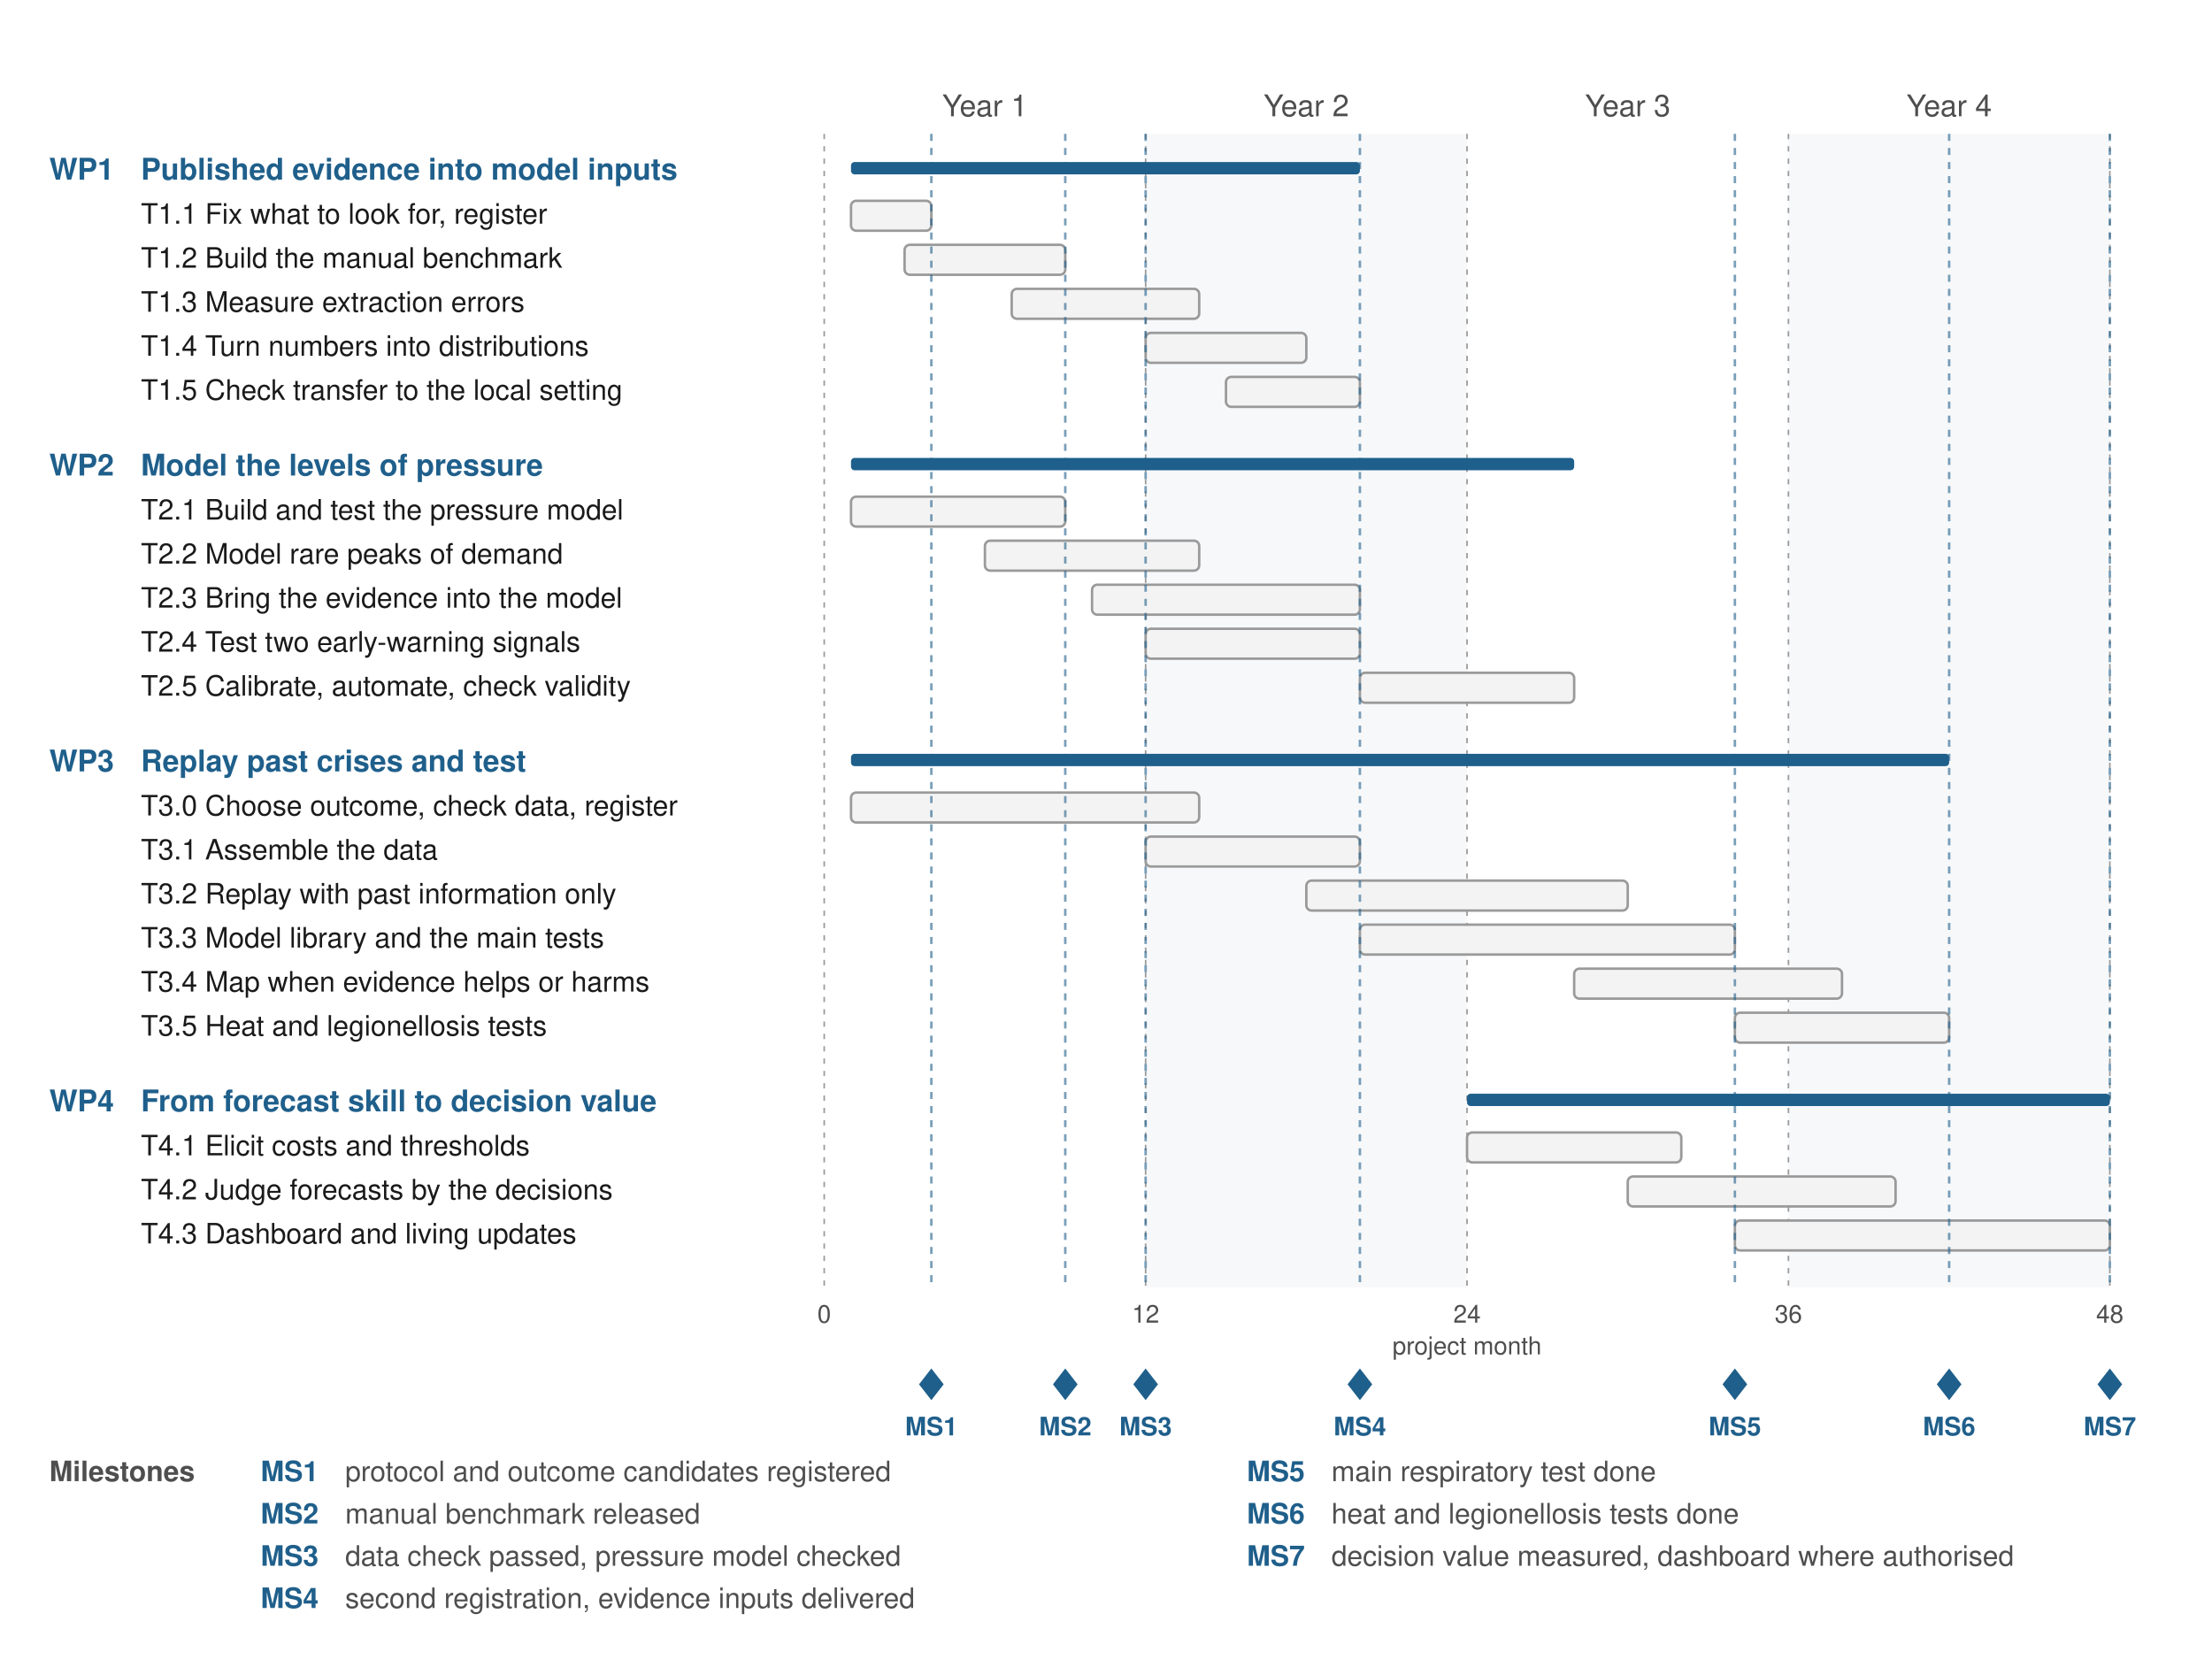
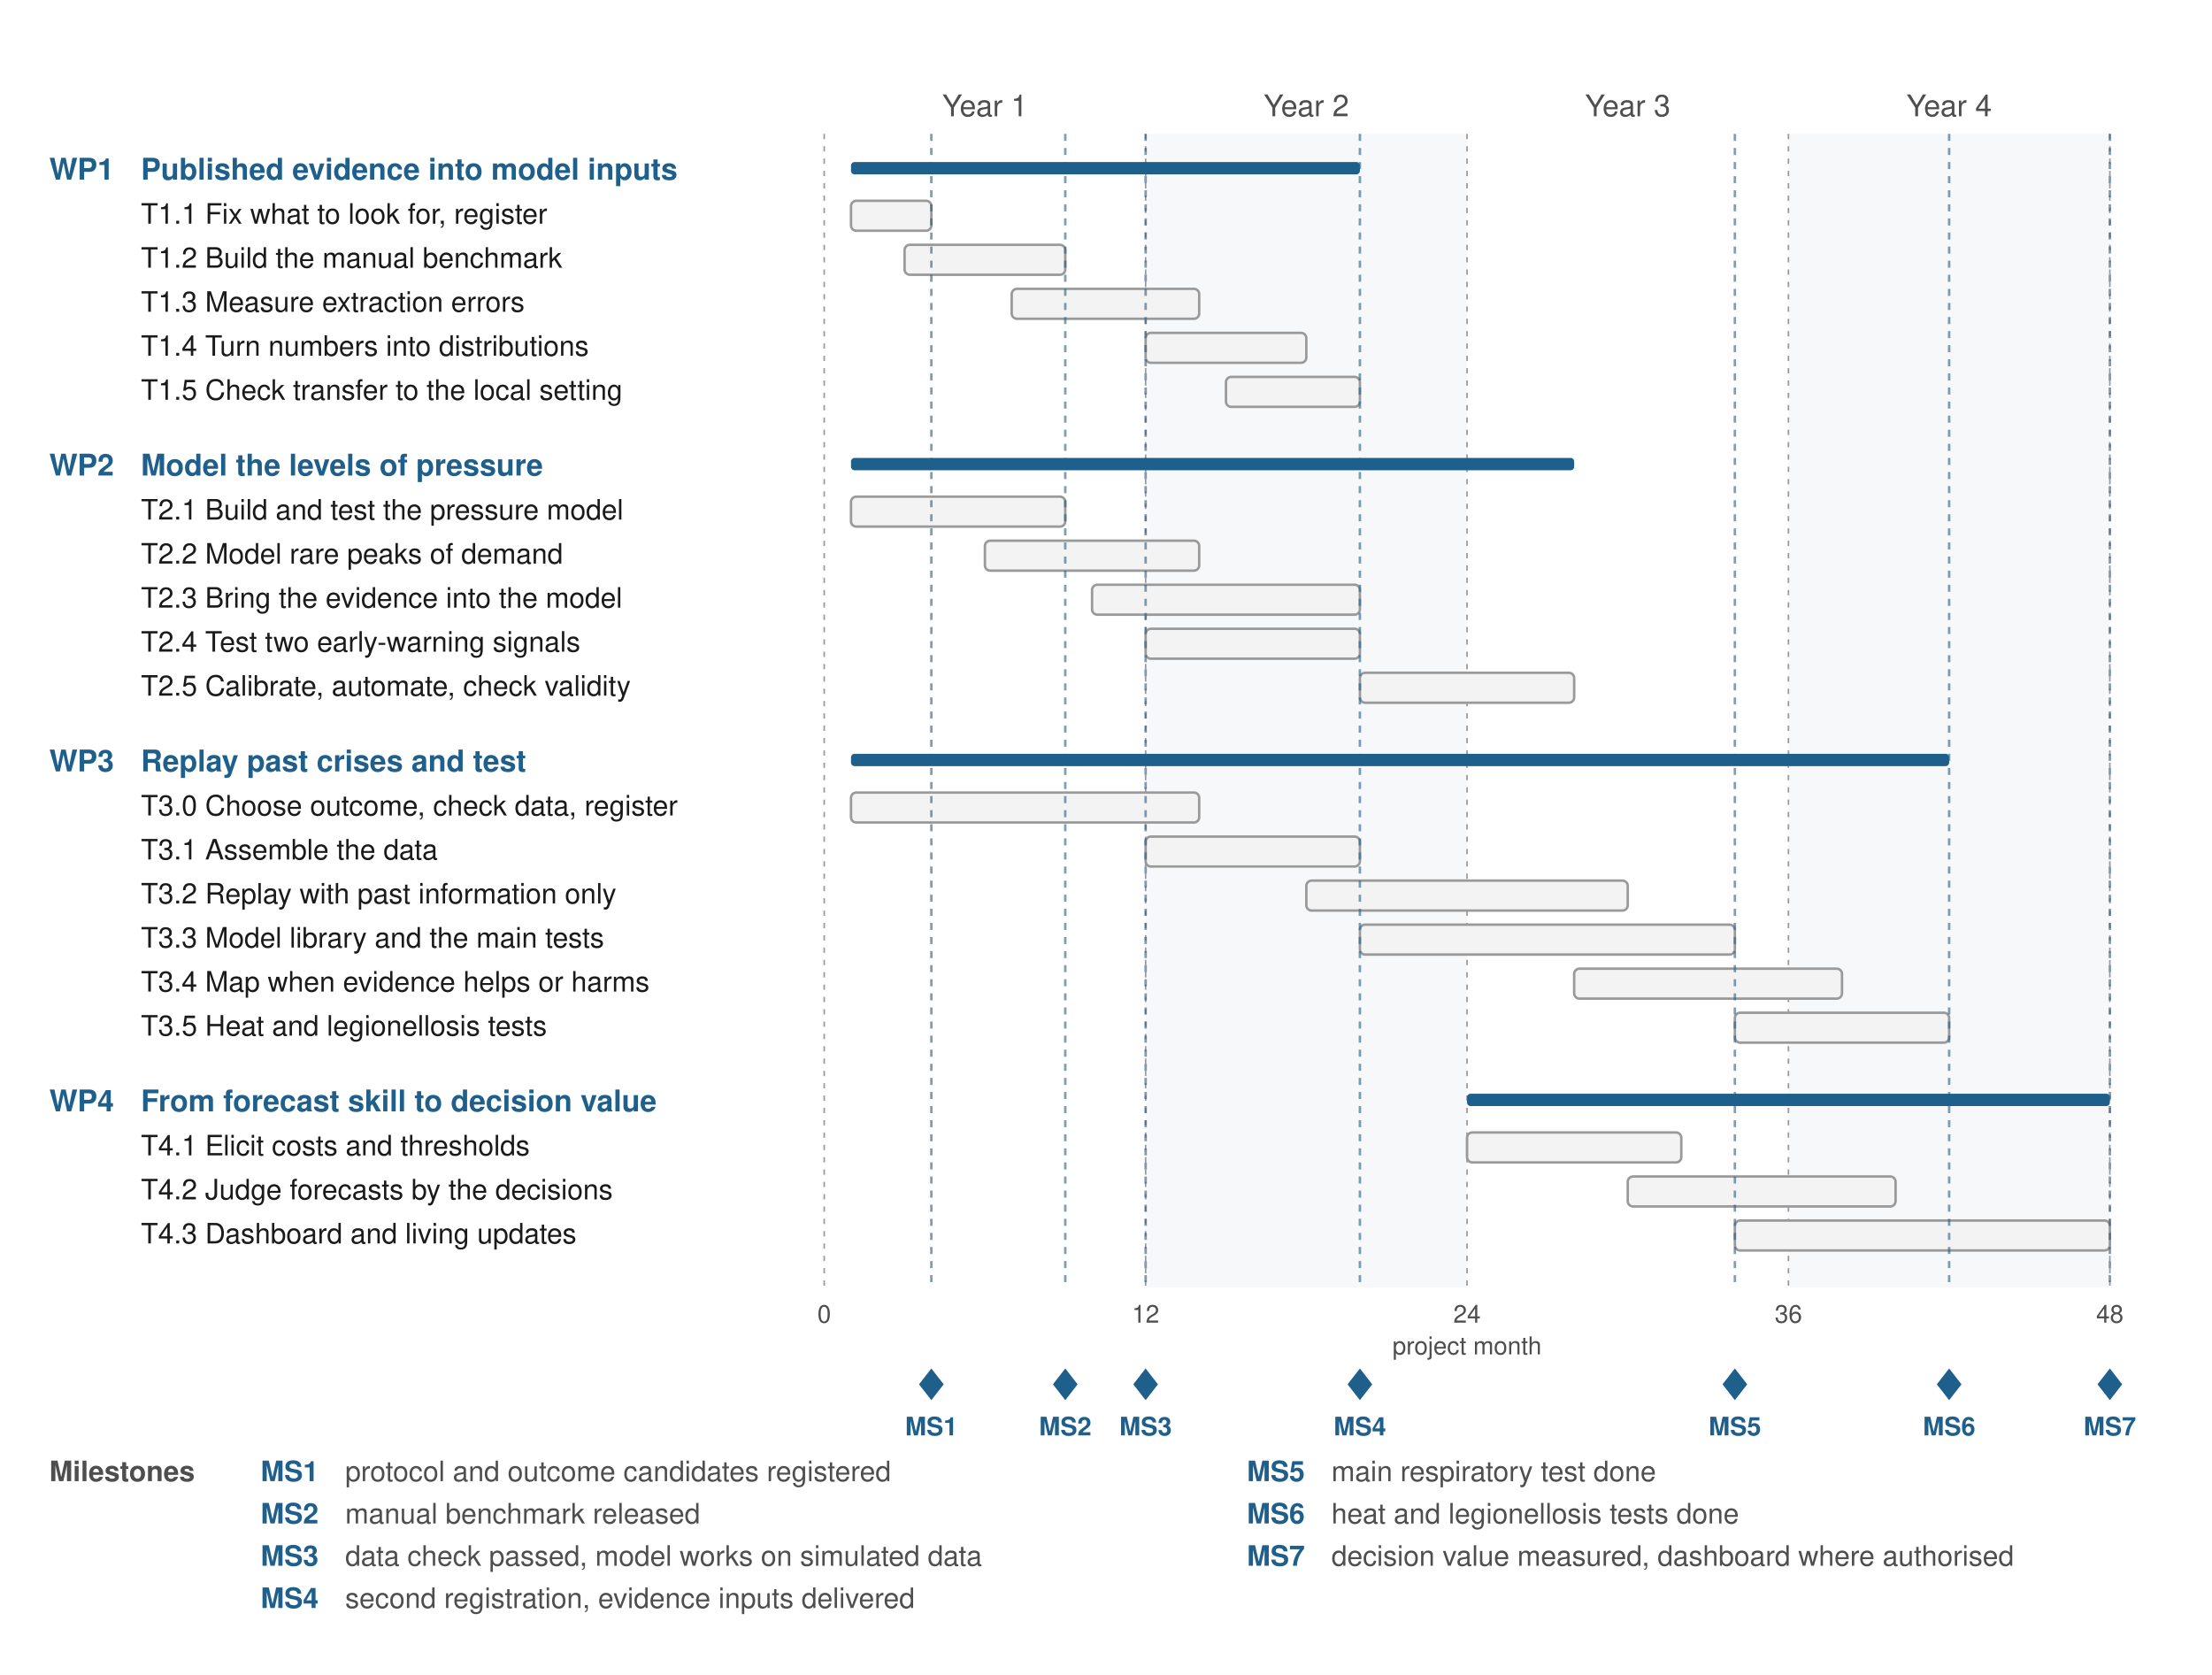
<svg xmlns="http://www.w3.org/2000/svg" width="1256" height="951" viewBox="0 0 1256 951">
  <defs>
    <marker id="a" viewBox="0 0 10 10" refX="9" refY="5" markerWidth="5" markerHeight="5" orient="auto-start-reverse">
      <path d="M 0 0 L 10 5 L 0 10 z" fill="#4e4e4e" />
    </marker>
  </defs>
  <rect width="1256" height="951" fill="white" />
  <g transform="translate(28,28)">
    <text x="531.25" y="38" font-family="Helvetica, Arial, sans-serif" font-size="17" fill="#4e4e4e" text-anchor="middle" font-weight="normal" font-style="normal">Year 1</text>
    <rect x="622.5" y="48" width="182.5" height="655" fill="#f7f8fa" />
    <text x="713.75" y="38" font-family="Helvetica, Arial, sans-serif" font-size="17" fill="#4e4e4e" text-anchor="middle" font-weight="normal" font-style="normal">Year 2</text>
    <text x="896.25" y="38" font-family="Helvetica, Arial, sans-serif" font-size="17" fill="#4e4e4e" text-anchor="middle" font-weight="normal" font-style="normal">Year 3</text>
    <rect x="987.5" y="48" width="182.5" height="655" fill="#f7f8fa" />
    <text x="1078.75" y="38" font-family="Helvetica, Arial, sans-serif" font-size="17" fill="#4e4e4e" text-anchor="middle" font-weight="normal" font-style="normal">Year 4</text>
    <line x1="440.0" y1="48" x2="440.0" y2="703" stroke="#9a9a9a" stroke-width="0.9" stroke-dasharray="3,4" />
    <text x="440.0" y="723" font-family="Helvetica, Arial, sans-serif" font-size="14" fill="#4e4e4e" text-anchor="middle" font-weight="normal" font-style="normal">0</text>
    <line x1="622.5" y1="48" x2="622.5" y2="703" stroke="#9a9a9a" stroke-width="0.9" stroke-dasharray="3,4" />
    <text x="622.5" y="723" font-family="Helvetica, Arial, sans-serif" font-size="14" fill="#4e4e4e" text-anchor="middle" font-weight="normal" font-style="normal">12</text>
    <line x1="805.0" y1="48" x2="805.0" y2="703" stroke="#9a9a9a" stroke-width="0.9" stroke-dasharray="3,4" />
    <text x="805.0" y="723" font-family="Helvetica, Arial, sans-serif" font-size="14" fill="#4e4e4e" text-anchor="middle" font-weight="normal" font-style="normal">24</text>
    <line x1="987.5" y1="48" x2="987.5" y2="703" stroke="#9a9a9a" stroke-width="0.9" stroke-dasharray="3,4" />
    <text x="987.5" y="723" font-family="Helvetica, Arial, sans-serif" font-size="14" fill="#4e4e4e" text-anchor="middle" font-weight="normal" font-style="normal">36</text>
    <line x1="1170.0" y1="48" x2="1170.0" y2="703" stroke="#9a9a9a" stroke-width="0.9" stroke-dasharray="3,4" />
    <text x="1170.0" y="723" font-family="Helvetica, Arial, sans-serif" font-size="14" fill="#4e4e4e" text-anchor="middle" font-weight="normal" font-style="normal">48</text>
    <text x="805.0" y="741" font-family="Helvetica, Arial, sans-serif" font-size="14" fill="#4e4e4e" text-anchor="middle" font-weight="normal" font-style="normal">project month</text>
    <text x="0" y="74" font-family="Helvetica, Arial, sans-serif" font-size="17" fill="#1f5f8b" text-anchor="start" font-weight="bold" font-style="normal">WP1</text>
    <text x="52" y="74" font-family="Helvetica, Arial, sans-serif" font-size="17" fill="#1f5f8b" text-anchor="start" font-weight="bold" font-style="normal">Published evidence into model inputs</text>
    <rect x="455.208" y="64" width="288.958" height="7" rx="2" fill="#1f5f8b" stroke="#1f5f8b" stroke-width="0" />
    <text x="52" y="99" font-family="Helvetica, Arial, sans-serif" font-size="16" fill="#1a1a1a" text-anchor="start" font-weight="normal" font-style="normal">T1.1 Fix what to look for, register</text>
    <rect x="455.208" y="86" width="45.625" height="17" rx="3" fill="#f3f3f3" stroke="#9a9a9a" stroke-width="1.4" />
    <text x="52" y="124" font-family="Helvetica, Arial, sans-serif" font-size="16" fill="#1a1a1a" text-anchor="start" font-weight="normal" font-style="normal">T1.2 Build the manual benchmark</text>
    <rect x="485.625" y="111" width="91.25" height="17" rx="3" fill="#f3f3f3" stroke="#9a9a9a" stroke-width="1.4" />
    <text x="52" y="149" font-family="Helvetica, Arial, sans-serif" font-size="16" fill="#1a1a1a" text-anchor="start" font-weight="normal" font-style="normal">T1.3 Measure extraction errors</text>
    <rect x="546.458" y="136" width="106.458" height="17" rx="3" fill="#f3f3f3" stroke="#9a9a9a" stroke-width="1.4" />
    <text x="52" y="174" font-family="Helvetica, Arial, sans-serif" font-size="16" fill="#1a1a1a" text-anchor="start" font-weight="normal" font-style="normal">T1.4 Turn numbers into distributions</text>
    <rect x="622.5" y="161" width="91.25" height="17" rx="3" fill="#f3f3f3" stroke="#9a9a9a" stroke-width="1.4" />
    <text x="52" y="199" font-family="Helvetica, Arial, sans-serif" font-size="16" fill="#1a1a1a" text-anchor="start" font-weight="normal" font-style="normal">T1.5 Check transfer to the local setting</text>
    <rect x="668.125" y="186" width="76.042" height="17" rx="3" fill="#f3f3f3" stroke="#9a9a9a" stroke-width="1.4" />
    <text x="0" y="242" font-family="Helvetica, Arial, sans-serif" font-size="17" fill="#1f5f8b" text-anchor="start" font-weight="bold" font-style="normal">WP2</text>
    <text x="52" y="242" font-family="Helvetica, Arial, sans-serif" font-size="17" fill="#1f5f8b" text-anchor="start" font-weight="bold" font-style="normal">Model the levels of pressure</text>
    <rect x="455.208" y="232" width="410.625" height="7" rx="2" fill="#1f5f8b" stroke="#1f5f8b" stroke-width="0" />
    <text x="52" y="267" font-family="Helvetica, Arial, sans-serif" font-size="16" fill="#1a1a1a" text-anchor="start" font-weight="normal" font-style="normal">T2.1 Build and test the pressure model</text>
    <rect x="455.208" y="254" width="121.667" height="17" rx="3" fill="#f3f3f3" stroke="#9a9a9a" stroke-width="1.4" />
    <text x="52" y="292" font-family="Helvetica, Arial, sans-serif" font-size="16" fill="#1a1a1a" text-anchor="start" font-weight="normal" font-style="normal">T2.2 Model rare peaks of demand</text>
    <rect x="531.25" y="279" width="121.667" height="17" rx="3" fill="#f3f3f3" stroke="#9a9a9a" stroke-width="1.4" />
    <text x="52" y="317" font-family="Helvetica, Arial, sans-serif" font-size="16" fill="#1a1a1a" text-anchor="start" font-weight="normal" font-style="normal">T2.3 Bring the evidence into the model</text>
    <rect x="592.083" y="304" width="152.083" height="17" rx="3" fill="#f3f3f3" stroke="#9a9a9a" stroke-width="1.4" />
    <text x="52" y="342" font-family="Helvetica, Arial, sans-serif" font-size="16" fill="#1a1a1a" text-anchor="start" font-weight="normal" font-style="normal">T2.4 Test two early-warning signals</text>
    <rect x="622.5" y="329" width="121.667" height="17" rx="3" fill="#f3f3f3" stroke="#9a9a9a" stroke-width="1.4" />
    <text x="52" y="367" font-family="Helvetica, Arial, sans-serif" font-size="16" fill="#1a1a1a" text-anchor="start" font-weight="normal" font-style="normal">T2.5 Calibrate, automate, check validity</text>
    <rect x="744.167" y="354" width="121.667" height="17" rx="3" fill="#f3f3f3" stroke="#9a9a9a" stroke-width="1.4" />
    <text x="0" y="410" font-family="Helvetica, Arial, sans-serif" font-size="17" fill="#1f5f8b" text-anchor="start" font-weight="bold" font-style="normal">WP3</text>
    <text x="52" y="410" font-family="Helvetica, Arial, sans-serif" font-size="17" fill="#1f5f8b" text-anchor="start" font-weight="bold" font-style="normal">Replay past crises and test</text>
    <rect x="455.208" y="400" width="623.542" height="7" rx="2" fill="#1f5f8b" stroke="#1f5f8b" stroke-width="0" />
    <text x="52" y="435" font-family="Helvetica, Arial, sans-serif" font-size="16" fill="#1a1a1a" text-anchor="start" font-weight="normal" font-style="normal">T3.0 Choose outcome, check data, register</text>
    <rect x="455.208" y="422" width="197.708" height="17" rx="3" fill="#f3f3f3" stroke="#9a9a9a" stroke-width="1.4" />
    <text x="52" y="460" font-family="Helvetica, Arial, sans-serif" font-size="16" fill="#1a1a1a" text-anchor="start" font-weight="normal" font-style="normal">T3.1 Assemble the data</text>
    <rect x="622.5" y="447" width="121.667" height="17" rx="3" fill="#f3f3f3" stroke="#9a9a9a" stroke-width="1.4" />
    <text x="52" y="485" font-family="Helvetica, Arial, sans-serif" font-size="16" fill="#1a1a1a" text-anchor="start" font-weight="normal" font-style="normal">T3.2 Replay with past information only</text>
    <rect x="713.75" y="472" width="182.5" height="17" rx="3" fill="#f3f3f3" stroke="#9a9a9a" stroke-width="1.4" />
    <text x="52" y="510" font-family="Helvetica, Arial, sans-serif" font-size="16" fill="#1a1a1a" text-anchor="start" font-weight="normal" font-style="normal">T3.3 Model library and the main tests</text>
    <rect x="744.167" y="497" width="212.917" height="17" rx="3" fill="#f3f3f3" stroke="#9a9a9a" stroke-width="1.4" />
    <text x="52" y="535" font-family="Helvetica, Arial, sans-serif" font-size="16" fill="#1a1a1a" text-anchor="start" font-weight="normal" font-style="normal">T3.4 Map when evidence helps or harms</text>
    <rect x="865.833" y="522" width="152.083" height="17" rx="3" fill="#f3f3f3" stroke="#9a9a9a" stroke-width="1.4" />
    <text x="52" y="560" font-family="Helvetica, Arial, sans-serif" font-size="16" fill="#1a1a1a" text-anchor="start" font-weight="normal" font-style="normal">T3.5 Heat and legionellosis tests</text>
    <rect x="957.083" y="547" width="121.667" height="17" rx="3" fill="#f3f3f3" stroke="#9a9a9a" stroke-width="1.4" />
    <text x="0" y="603" font-family="Helvetica, Arial, sans-serif" font-size="17" fill="#1f5f8b" text-anchor="start" font-weight="bold" font-style="normal">WP4</text>
    <text x="52" y="603" font-family="Helvetica, Arial, sans-serif" font-size="17" fill="#1f5f8b" text-anchor="start" font-weight="bold" font-style="normal">From forecast skill to decision value</text>
    <rect x="805.0" y="593" width="365.0" height="7" rx="2" fill="#1f5f8b" stroke="#1f5f8b" stroke-width="0" />
    <text x="52" y="628" font-family="Helvetica, Arial, sans-serif" font-size="16" fill="#1a1a1a" text-anchor="start" font-weight="normal" font-style="normal">T4.1 Elicit costs and thresholds</text>
    <rect x="805.0" y="615" width="121.667" height="17" rx="3" fill="#f3f3f3" stroke="#9a9a9a" stroke-width="1.4" />
    <text x="52" y="653" font-family="Helvetica, Arial, sans-serif" font-size="16" fill="#1a1a1a" text-anchor="start" font-weight="normal" font-style="normal">T4.2 Judge forecasts by the decisions</text>
    <rect x="896.25" y="640" width="152.083" height="17" rx="3" fill="#f3f3f3" stroke="#9a9a9a" stroke-width="1.4" />
    <text x="52" y="678" font-family="Helvetica, Arial, sans-serif" font-size="16" fill="#1a1a1a" text-anchor="start" font-weight="normal" font-style="normal">T4.3 Dashboard and living updates</text>
    <rect x="957.083" y="665" width="212.917" height="17" rx="3" fill="#f3f3f3" stroke="#9a9a9a" stroke-width="1.4" />
    <line x1="500.833" y1="48" x2="500.833" y2="703" stroke="#1f5f8b" stroke-width="1.4" stroke-dasharray="4,4" opacity="0.6" />
    <polygon points="500.833,749 507.833,758 500.833,767 493.833,758" fill="#1f5f8b" />
    <text x="500.833" y="787" font-family="Helvetica, Arial, sans-serif" font-size="14.5" fill="#1f5f8b" text-anchor="middle" font-weight="bold" font-style="normal">MS1</text>
    <line x1="576.875" y1="48" x2="576.875" y2="703" stroke="#1f5f8b" stroke-width="1.4" stroke-dasharray="4,4" opacity="0.6" />
    <polygon points="576.875,749 583.875,758 576.875,767 569.875,758" fill="#1f5f8b" />
    <text x="576.875" y="787" font-family="Helvetica, Arial, sans-serif" font-size="14.5" fill="#1f5f8b" text-anchor="middle" font-weight="bold" font-style="normal">MS2</text>
    <line x1="622.5" y1="48" x2="622.5" y2="703" stroke="#1f5f8b" stroke-width="1.4" stroke-dasharray="4,4" opacity="0.6" />
    <polygon points="622.5,749 629.5,758 622.5,767 615.5,758" fill="#1f5f8b" />
    <text x="622.5" y="787" font-family="Helvetica, Arial, sans-serif" font-size="14.5" fill="#1f5f8b" text-anchor="middle" font-weight="bold" font-style="normal">MS3</text>
    <line x1="744.167" y1="48" x2="744.167" y2="703" stroke="#1f5f8b" stroke-width="1.4" stroke-dasharray="4,4" opacity="0.6" />
    <polygon points="744.167,749 751.167,758 744.167,767 737.167,758" fill="#1f5f8b" />
    <text x="744.167" y="787" font-family="Helvetica, Arial, sans-serif" font-size="14.5" fill="#1f5f8b" text-anchor="middle" font-weight="bold" font-style="normal">MS4</text>
    <line x1="957.083" y1="48" x2="957.083" y2="703" stroke="#1f5f8b" stroke-width="1.4" stroke-dasharray="4,4" opacity="0.6" />
    <polygon points="957.083,749 964.083,758 957.083,767 950.083,758" fill="#1f5f8b" />
    <text x="957.083" y="787" font-family="Helvetica, Arial, sans-serif" font-size="14.5" fill="#1f5f8b" text-anchor="middle" font-weight="bold" font-style="normal">MS5</text>
    <line x1="1078.75" y1="48" x2="1078.75" y2="703" stroke="#1f5f8b" stroke-width="1.4" stroke-dasharray="4,4" opacity="0.6" />
    <polygon points="1078.75,749 1085.75,758 1078.75,767 1071.75,758" fill="#1f5f8b" />
    <text x="1078.75" y="787" font-family="Helvetica, Arial, sans-serif" font-size="14.5" fill="#1f5f8b" text-anchor="middle" font-weight="bold" font-style="normal">MS6</text>
    <line x1="1170.0" y1="48" x2="1170.0" y2="703" stroke="#1f5f8b" stroke-width="1.4" stroke-dasharray="4,4" opacity="0.6" />
    <polygon points="1170.0,749 1177.0,758 1170.0,767 1163.0,758" fill="#1f5f8b" />
    <text x="1170.0" y="787" font-family="Helvetica, Arial, sans-serif" font-size="14.5" fill="#1f5f8b" text-anchor="middle" font-weight="bold" font-style="normal">MS7</text>
    <text x="0" y="813" font-family="Helvetica, Arial, sans-serif" font-size="16" fill="#4e4e4e" text-anchor="start" font-weight="bold" font-style="normal">Milestones</text>
    <text x="120" y="813" font-family="Helvetica, Arial, sans-serif" font-size="16" fill="#1f5f8b" text-anchor="start" font-weight="bold" font-style="normal">MS1</text>
    <text x="168" y="813" font-family="Helvetica, Arial, sans-serif" font-size="16" fill="#4e4e4e" text-anchor="start" font-weight="normal" font-style="normal">protocol and outcome candidates registered</text>
    <text x="120" y="837" font-family="Helvetica, Arial, sans-serif" font-size="16" fill="#1f5f8b" text-anchor="start" font-weight="bold" font-style="normal">MS2</text>
    <text x="168" y="837" font-family="Helvetica, Arial, sans-serif" font-size="16" fill="#4e4e4e" text-anchor="start" font-weight="normal" font-style="normal">manual benchmark released</text>
    <text x="120" y="861" font-family="Helvetica, Arial, sans-serif" font-size="16" fill="#1f5f8b" text-anchor="start" font-weight="bold" font-style="normal">MS3</text>
-     <text x="168" y="861" font-family="Helvetica, Arial, sans-serif" font-size="16" fill="#4e4e4e" text-anchor="start" font-weight="normal" font-style="normal">data check passed, pressure model checked</text>
+     <text x="168" y="861" font-family="Helvetica, Arial, sans-serif" font-size="16" fill="#4e4e4e" text-anchor="start" font-weight="normal" font-style="normal">data check passed, model works on simulated data</text>
    <text x="120" y="885" font-family="Helvetica, Arial, sans-serif" font-size="16" fill="#1f5f8b" text-anchor="start" font-weight="bold" font-style="normal">MS4</text>
    <text x="168" y="885" font-family="Helvetica, Arial, sans-serif" font-size="16" fill="#4e4e4e" text-anchor="start" font-weight="normal" font-style="normal">second registration, evidence inputs delivered</text>
    <text x="680" y="813" font-family="Helvetica, Arial, sans-serif" font-size="16" fill="#1f5f8b" text-anchor="start" font-weight="bold" font-style="normal">MS5</text>
    <text x="728" y="813" font-family="Helvetica, Arial, sans-serif" font-size="16" fill="#4e4e4e" text-anchor="start" font-weight="normal" font-style="normal">main respiratory test done</text>
    <text x="680" y="837" font-family="Helvetica, Arial, sans-serif" font-size="16" fill="#1f5f8b" text-anchor="start" font-weight="bold" font-style="normal">MS6</text>
    <text x="728" y="837" font-family="Helvetica, Arial, sans-serif" font-size="16" fill="#4e4e4e" text-anchor="start" font-weight="normal" font-style="normal">heat and legionellosis tests done</text>
    <text x="680" y="861" font-family="Helvetica, Arial, sans-serif" font-size="16" fill="#1f5f8b" text-anchor="start" font-weight="bold" font-style="normal">MS7</text>
    <text x="728" y="861" font-family="Helvetica, Arial, sans-serif" font-size="16" fill="#4e4e4e" text-anchor="start" font-weight="normal" font-style="normal">decision value measured, dashboard where authorised</text>
  </g>
</svg>
